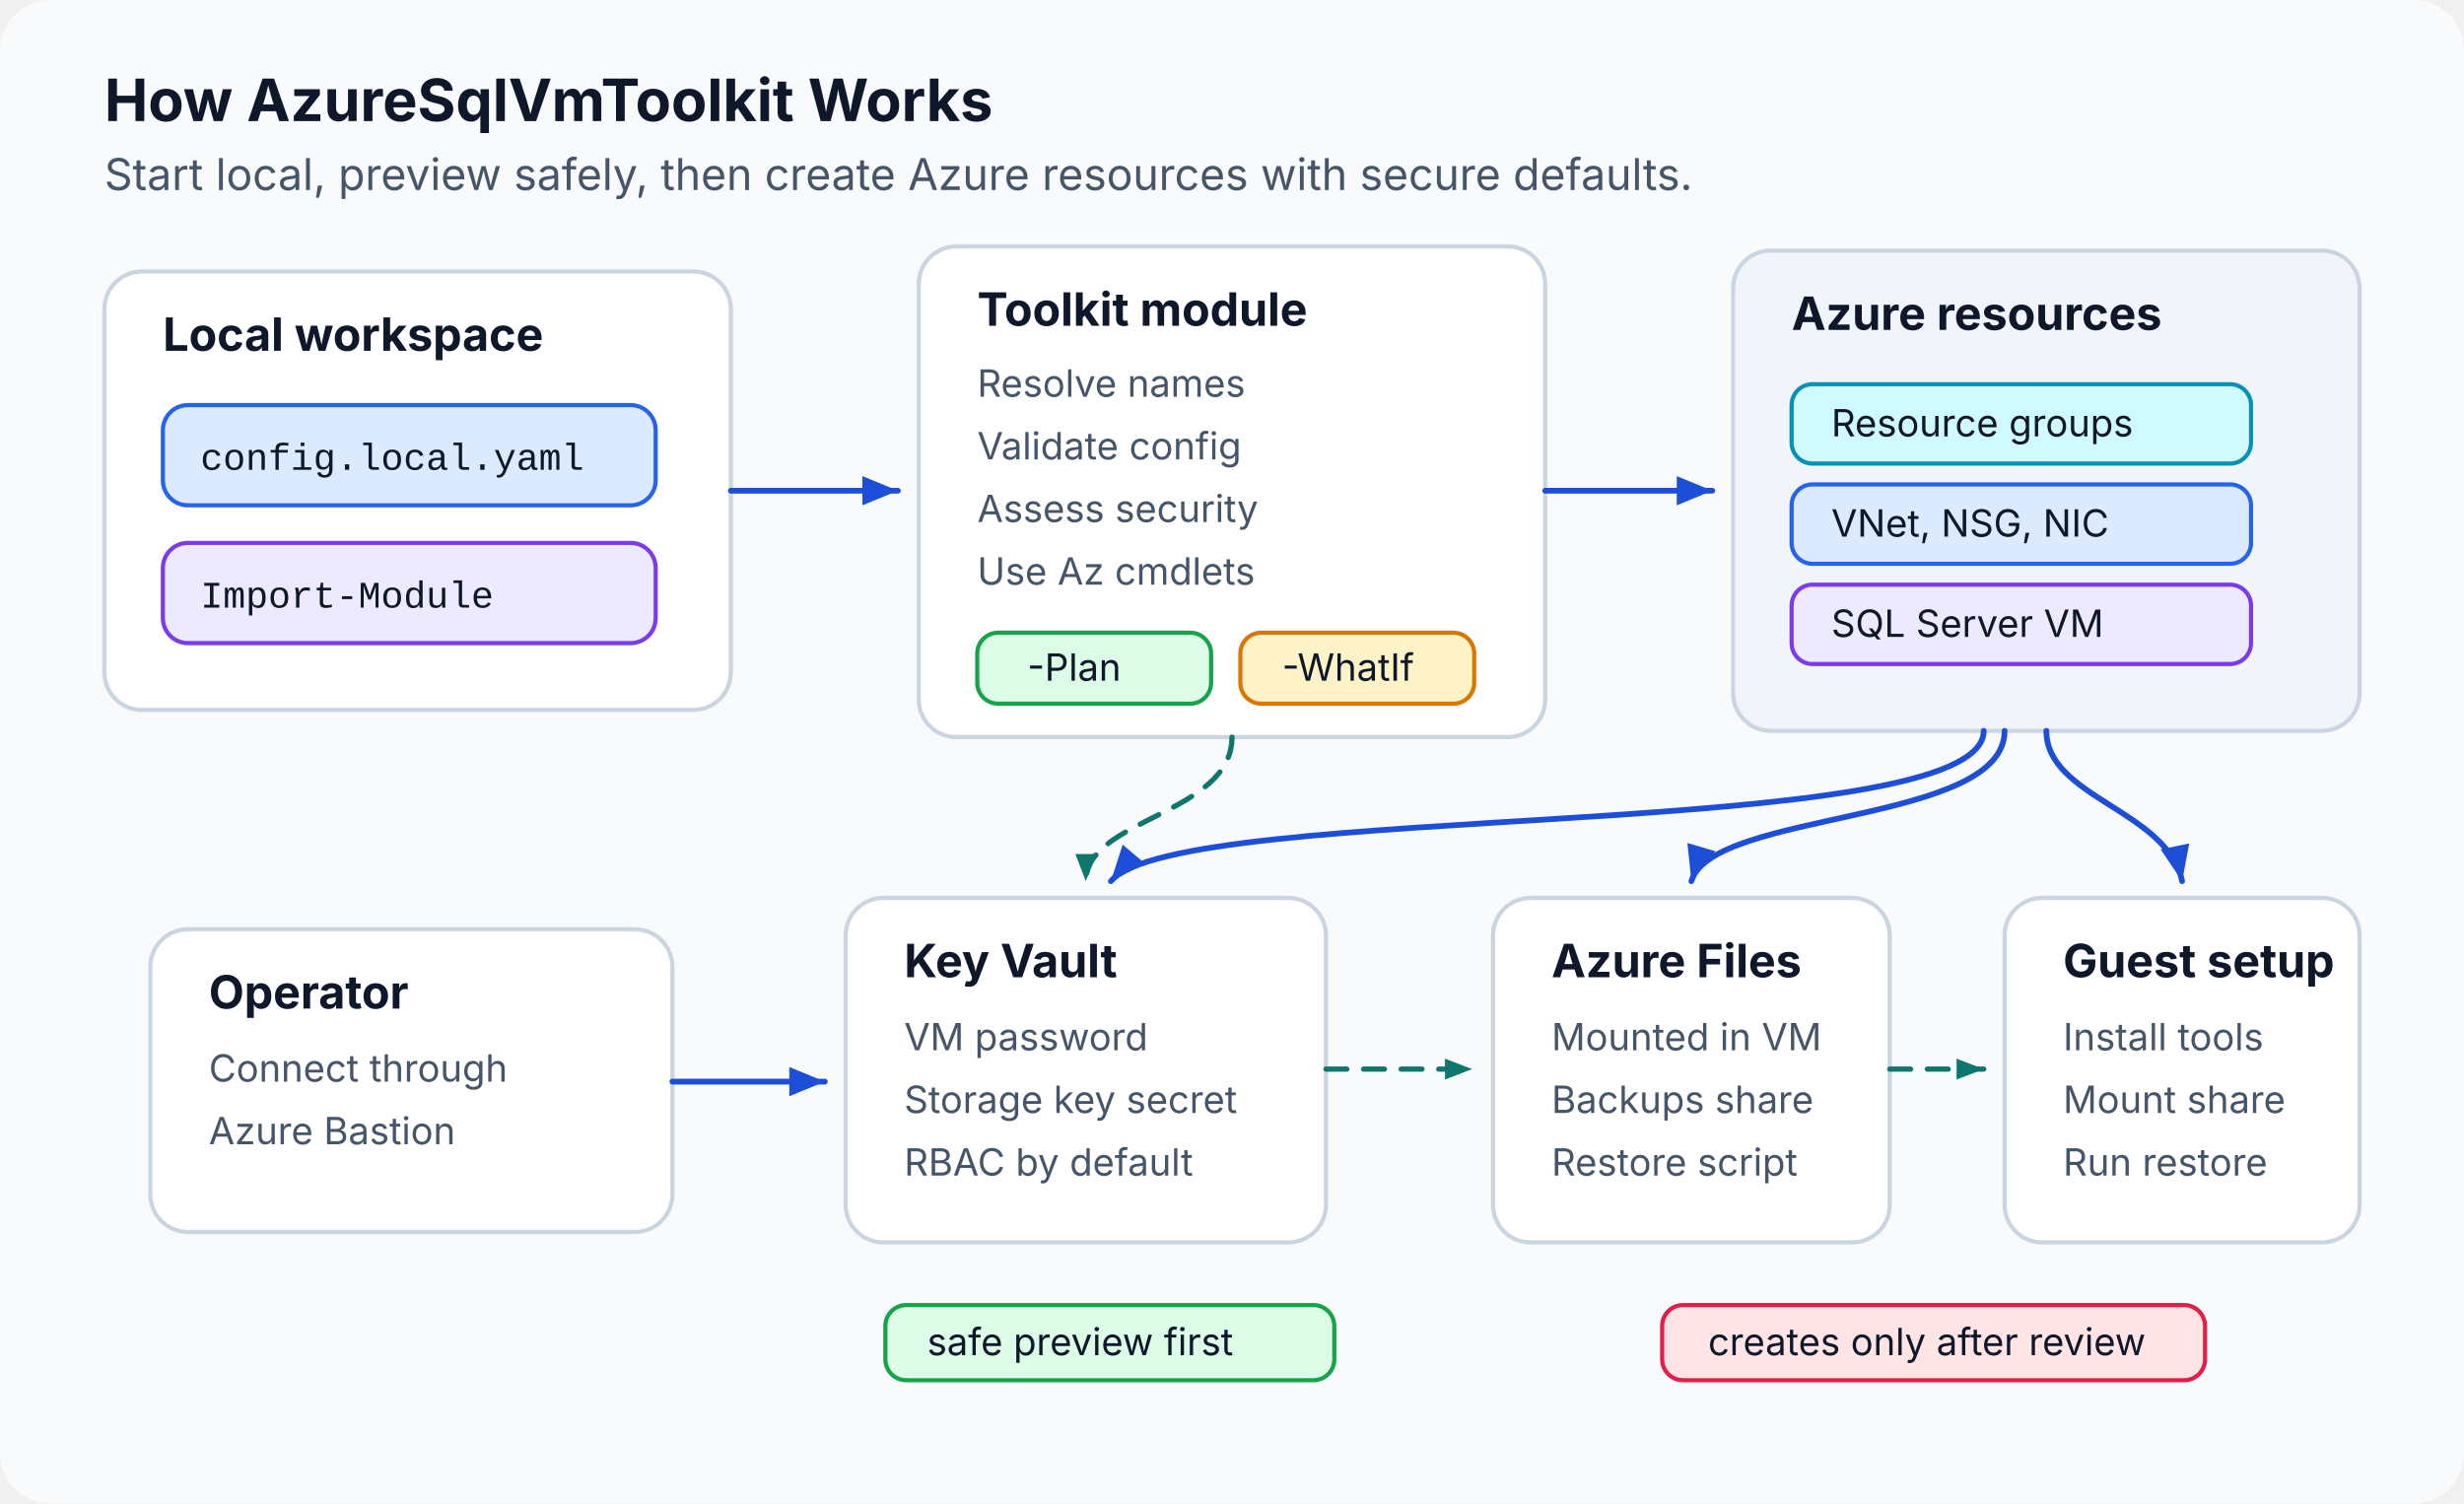
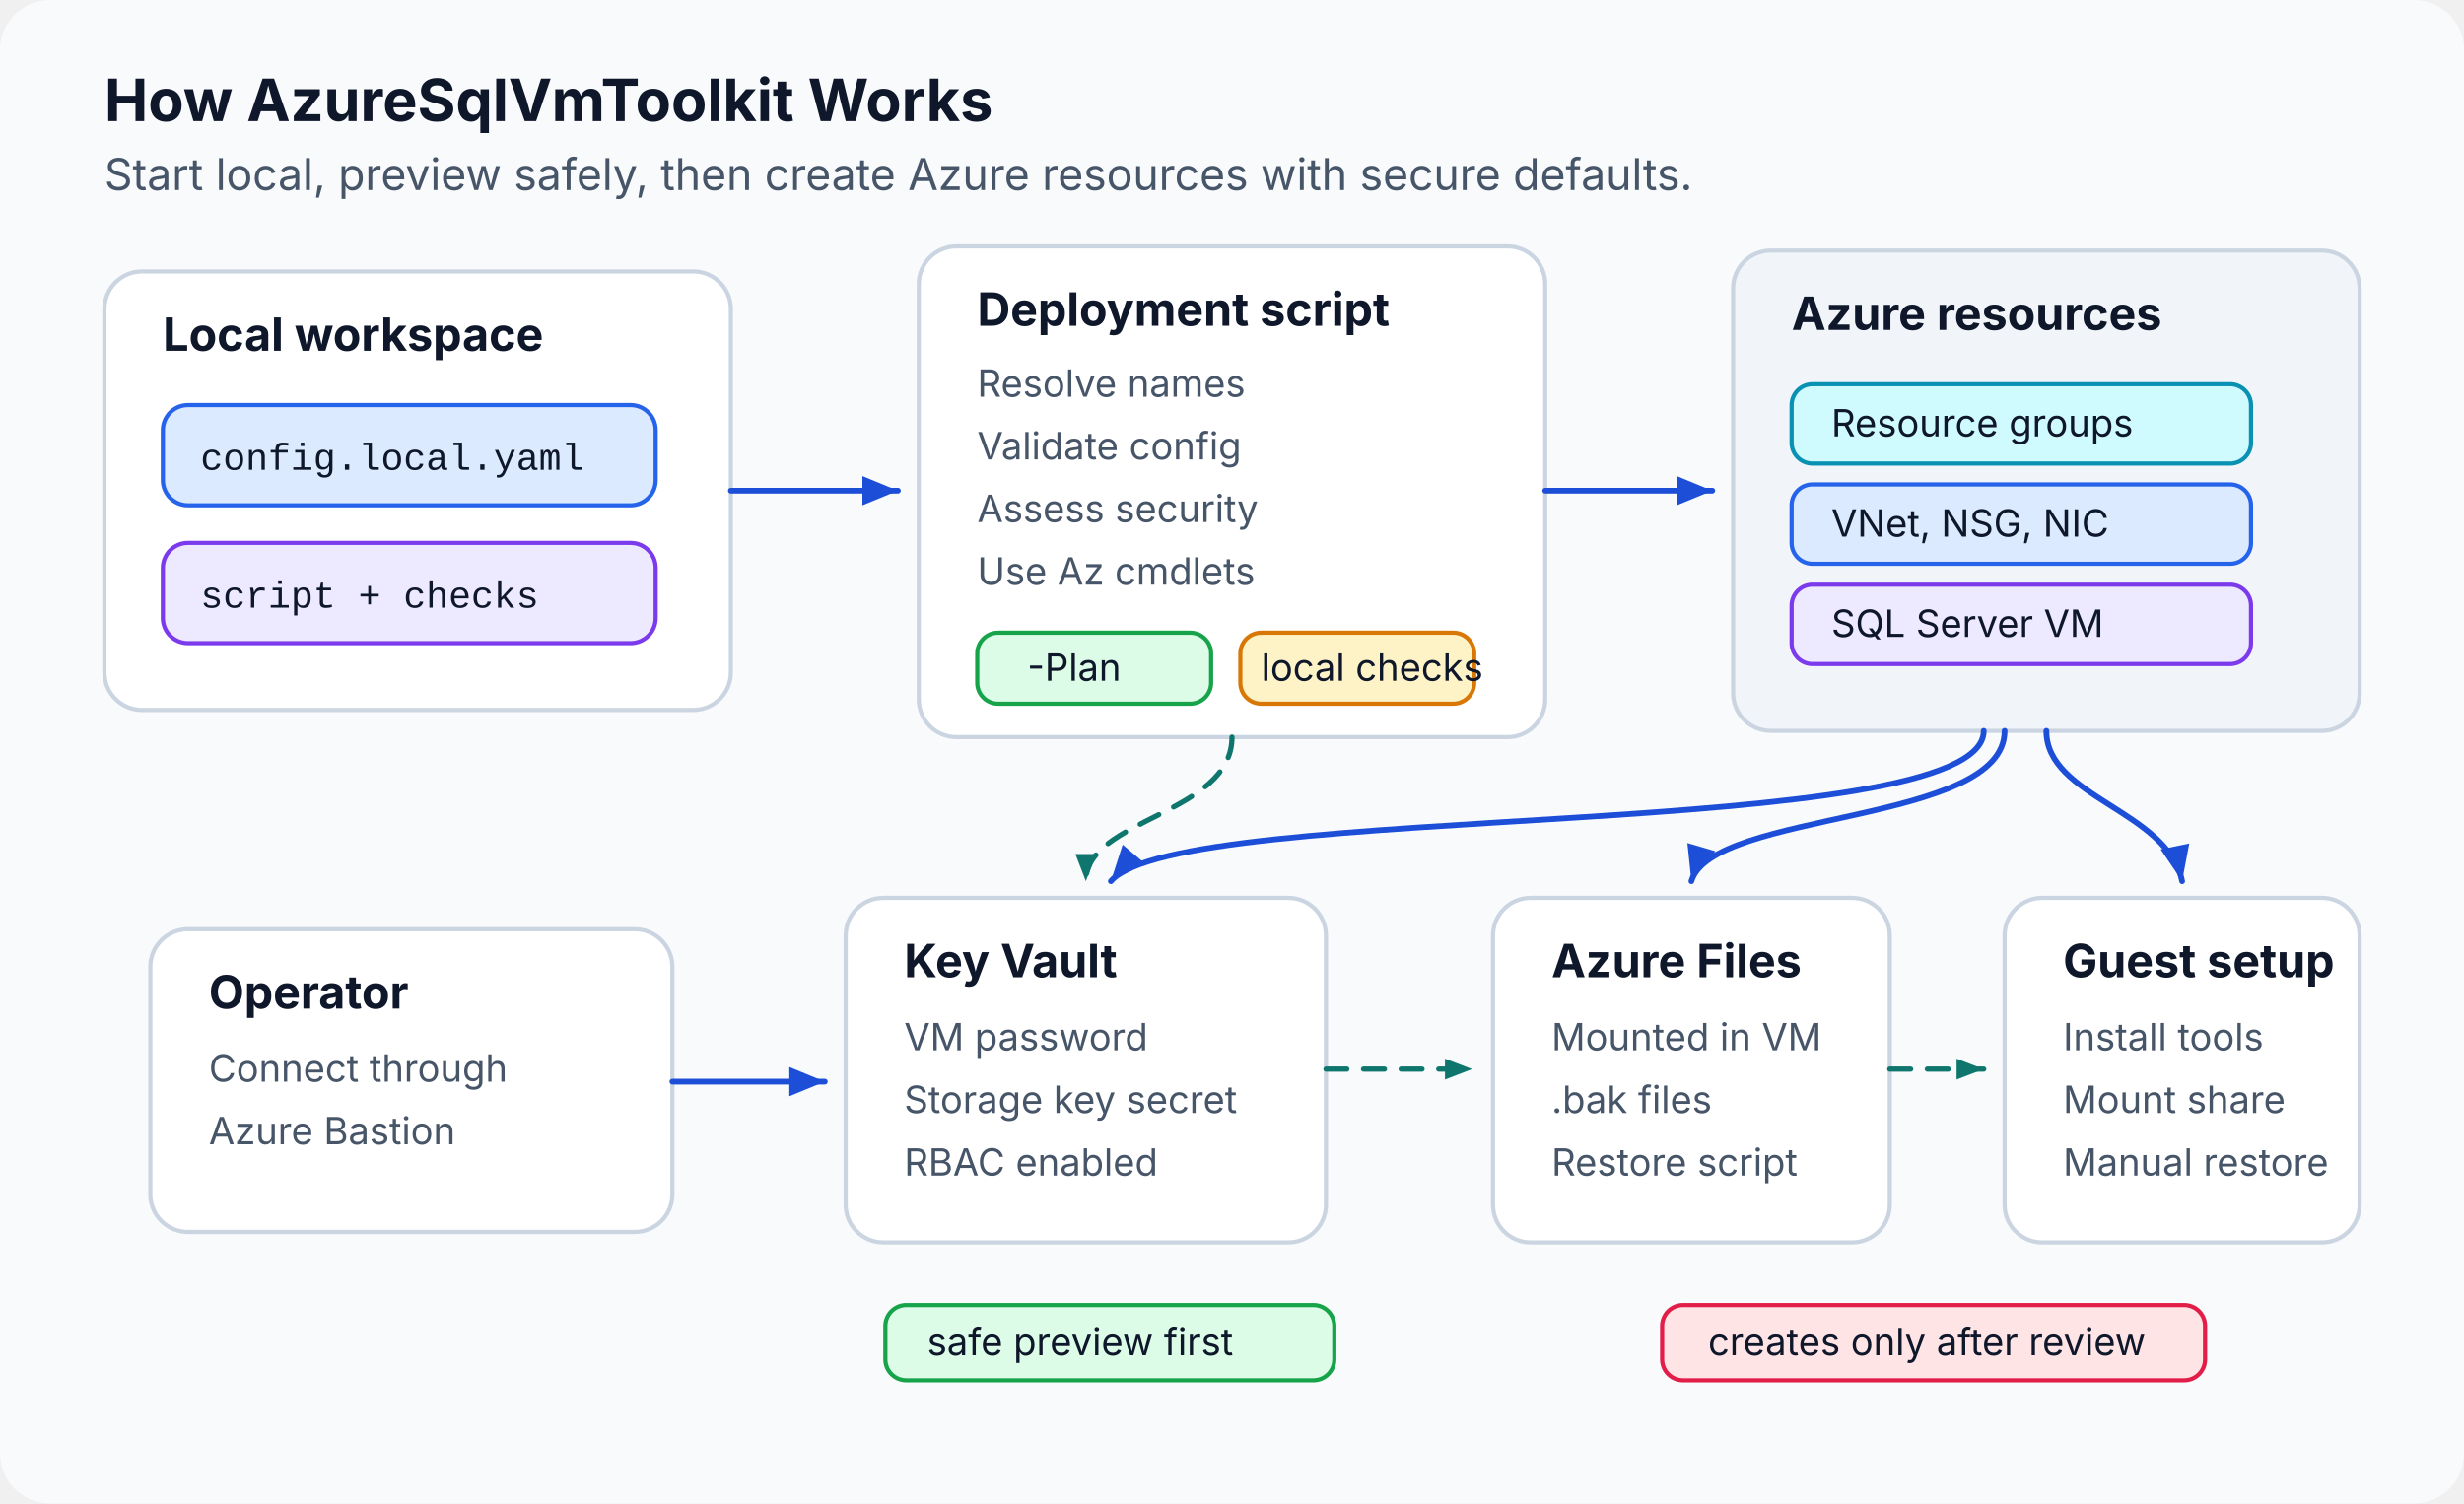
<svg xmlns="http://www.w3.org/2000/svg" role="img" aria-labelledby="title desc" viewBox="0 0 1180 720">
  <defs>
    <style>
      :root {
        color-scheme: light dark;
      }
      .canvas { fill: #f8fafc; }
      .panel { fill: #ffffff; stroke: #cbd5e1; stroke-width: 2; }
      .panel-soft { fill: #f1f5f9; stroke: #cbd5e1; stroke-width: 2; }
      .text { fill: #0f172a; font-family: Inter, ui-sans-serif, system-ui, -apple-system, BlinkMacSystemFont, "Segoe UI", sans-serif; }
      .muted { fill: #475569; }
      .line { fill: none; stroke: #1d4ed8; stroke-width: 2.75; stroke-linecap: round; stroke-linejoin: round; marker-end: url(#arrow); }
      .line-soft { fill: none; stroke: #0f766e; stroke-width: 2.5; stroke-linecap: round; stroke-linejoin: round; marker-end: url(#arrow-soft); stroke-dasharray: 10 8; }
      .arrow-head { fill: #1d4ed8; }
      .arrow-soft-head { fill: #0f766e; }
      .badge-blue { fill: #dbeafe; stroke: #2563eb; }
      .badge-green { fill: #dcfce7; stroke: #16a34a; }
      .badge-amber { fill: #fef3c7; stroke: #d97706; }
      .badge-rose { fill: #ffe4e6; stroke: #e11d48; }
      .badge-violet { fill: #ede9fe; stroke: #7c3aed; }
      .badge-cyan { fill: #cffafe; stroke: #0891b2; }
      .chip { stroke-width: 2; }
      .small { font-size: 18px; }
      .body { font-size: 21px; }
      .title { font-size: 28px; font-weight: 700; }
      .section { font-size: 22px; font-weight: 700; }
      .mono { font-family: "SFMono-Regular", Consolas, "Liberation Mono", Menlo, monospace; font-size: 18px; }
      @media (prefers-color-scheme: dark) {
        .canvas { fill: #020617; }
        .panel { fill: #0f172a; stroke: #334155; }
        .panel-soft { fill: #111827; stroke: #334155; }
        .text { fill: #e5e7eb; }
        .muted { fill: #cbd5e1; }
        .line { stroke: #93c5fd; }
        .line-soft { stroke: #67e8f9; }
        .arrow-head { fill: #93c5fd; }
        .arrow-soft-head { fill: #67e8f9; }
        .badge-blue { fill: #172554; stroke: #60a5fa; }
        .badge-green { fill: #14532d; stroke: #4ade80; }
        .badge-amber { fill: #451a03; stroke: #fbbf24; }
        .badge-rose { fill: #4c0519; stroke: #fb7185; }
        .badge-violet { fill: #2e1065; stroke: #a78bfa; }
        .badge-cyan { fill: #164e63; stroke: #22d3ee; }
      }
    </style>
    <marker id="arrow" markerUnits="userSpaceOnUse" markerWidth="22" markerHeight="22" refX="20" refY="11" orient="auto" viewBox="0 0 22 22">
      <path class="arrow-head" d="M3,4 L20,11 L3,18 Z" />
    </marker>
    <marker id="arrow-soft" markerUnits="userSpaceOnUse" markerWidth="18" markerHeight="18" refX="16" refY="9" orient="auto" viewBox="0 0 18 18">
      <path class="arrow-soft-head" d="M3,4 L16,9 L3,14 Z" />
    </marker>
  </defs>
  <rect class="canvas" width="1180" height="720" rx="24" />
  <text class="text title" x="50" y="58">How AzureSqlVmToolkit Works</text>
  <text class="text muted body" x="50" y="91">Start local, preview safely, then create Azure resources with secure defaults.</text>
  <rect class="panel" x="50" y="130" width="300" height="210" rx="18" />
  <text class="text section" x="78" y="168">Local workspace</text>
  <rect class="chip badge-blue" x="78" y="194" width="236" height="48" rx="12" />
  <text class="text mono" x="96" y="225">config.local.yaml</text>
  <rect class="chip badge-violet" x="78" y="260" width="236" height="48" rx="12" />
-   <text class="text mono" x="96" y="291">Import-Module</text>
+   <text class="text mono" x="96" y="291">script + checks</text>
  <rect class="panel" x="440" y="118" width="300" height="235" rx="18" />
-   <text class="text section" x="468" y="156">Toolkit module</text>
+   <text class="text section" x="468" y="156">Deployment script</text>
  <text class="text muted small" x="468" y="190">Resolve names</text>
  <text class="text muted small" x="468" y="220">Validate config</text>
  <text class="text muted small" x="468" y="250">Assess security</text>
  <text class="text muted small" x="468" y="280">Use Az cmdlets</text>
  <rect class="chip badge-green" x="468" y="303" width="112" height="34" rx="10" />
  <text class="text small" x="492" y="326">-Plan</text>
  <rect class="chip badge-amber" x="594" y="303" width="112" height="34" rx="10" />
-   <text class="text small" x="614" y="326">-WhatIf</text>
+   <text class="text small" x="604" y="326">local checks</text>
  <rect class="panel-soft" x="830" y="120" width="300" height="230" rx="18" />
  <text class="text section" x="858" y="158">Azure resources</text>
  <rect class="chip badge-cyan" x="858" y="184" width="220" height="38" rx="10" />
  <text class="text small" x="877" y="209">Resource groups</text>
  <rect class="chip badge-blue" x="858" y="232" width="220" height="38" rx="10" />
  <text class="text small" x="877" y="257">VNet, NSG, NIC</text>
  <rect class="chip badge-violet" x="858" y="280" width="220" height="38" rx="10" />
  <text class="text small" x="877" y="305">SQL Server VM</text>
  <rect class="panel" x="72" y="445" width="250" height="145" rx="18" />
  <text class="text section" x="100" y="483">Operator</text>
  <text class="text muted small" x="100" y="518">Connect through</text>
  <text class="text muted small" x="100" y="548">Azure Bastion</text>
  <rect class="panel" x="405" y="430" width="230" height="165" rx="18" />
  <text class="text section" x="433" y="468">Key Vault</text>
  <text class="text muted small" x="433" y="503">VM password</text>
  <text class="text muted small" x="433" y="533">Storage key secret</text>
-   <text class="text muted small" x="433" y="563">RBAC by default</text>
+   <text class="text muted small" x="433" y="563">RBAC enabled</text>
  <rect class="panel" x="715" y="430" width="190" height="165" rx="18" />
  <text class="text section" x="743" y="468">Azure Files</text>
  <text class="text muted small" x="743" y="503">Mounted in VM</text>
-   <text class="text muted small" x="743" y="533">Backups share</text>
+   <text class="text muted small" x="743" y="533">.bak files</text>
  <text class="text muted small" x="743" y="563">Restore script</text>
  <rect class="panel" x="960" y="430" width="170" height="165" rx="18" />
  <text class="text section" x="988" y="468">Guest setup</text>
  <text class="text muted small" x="988" y="503">Install tools</text>
  <text class="text muted small" x="988" y="533">Mount share</text>
-   <text class="text muted small" x="988" y="563">Run restore</text>
+   <text class="text muted small" x="988" y="563">Manual restore</text>
  <path class="line" d="M350 235 H430" />
  <path class="line" d="M740 235 H820" />
  <path class="line-soft" d="M590 353 C590 390 520 392 520 422" />
  <path class="line" d="M980 350 C980 382 1038 388 1045 422" />
  <path class="line" d="M960 350 C960 395 820 388 810 422" />
  <path class="line" d="M950 350 C950 404 565 383 532 422" />
  <path class="line" d="M322 518 H395" />
  <path class="line-soft" d="M905 512 H950" />
  <path class="line-soft" d="M635 512 H705" />
  <rect class="chip badge-green" x="424" y="625" width="215" height="36" rx="10" />
  <text class="text small" x="444" y="649">safe preview first</text>
  <rect class="chip badge-rose" x="796" y="625" width="260" height="36" rx="10" />
  <text class="text small" x="818" y="649">creates only after review</text>
</svg>
